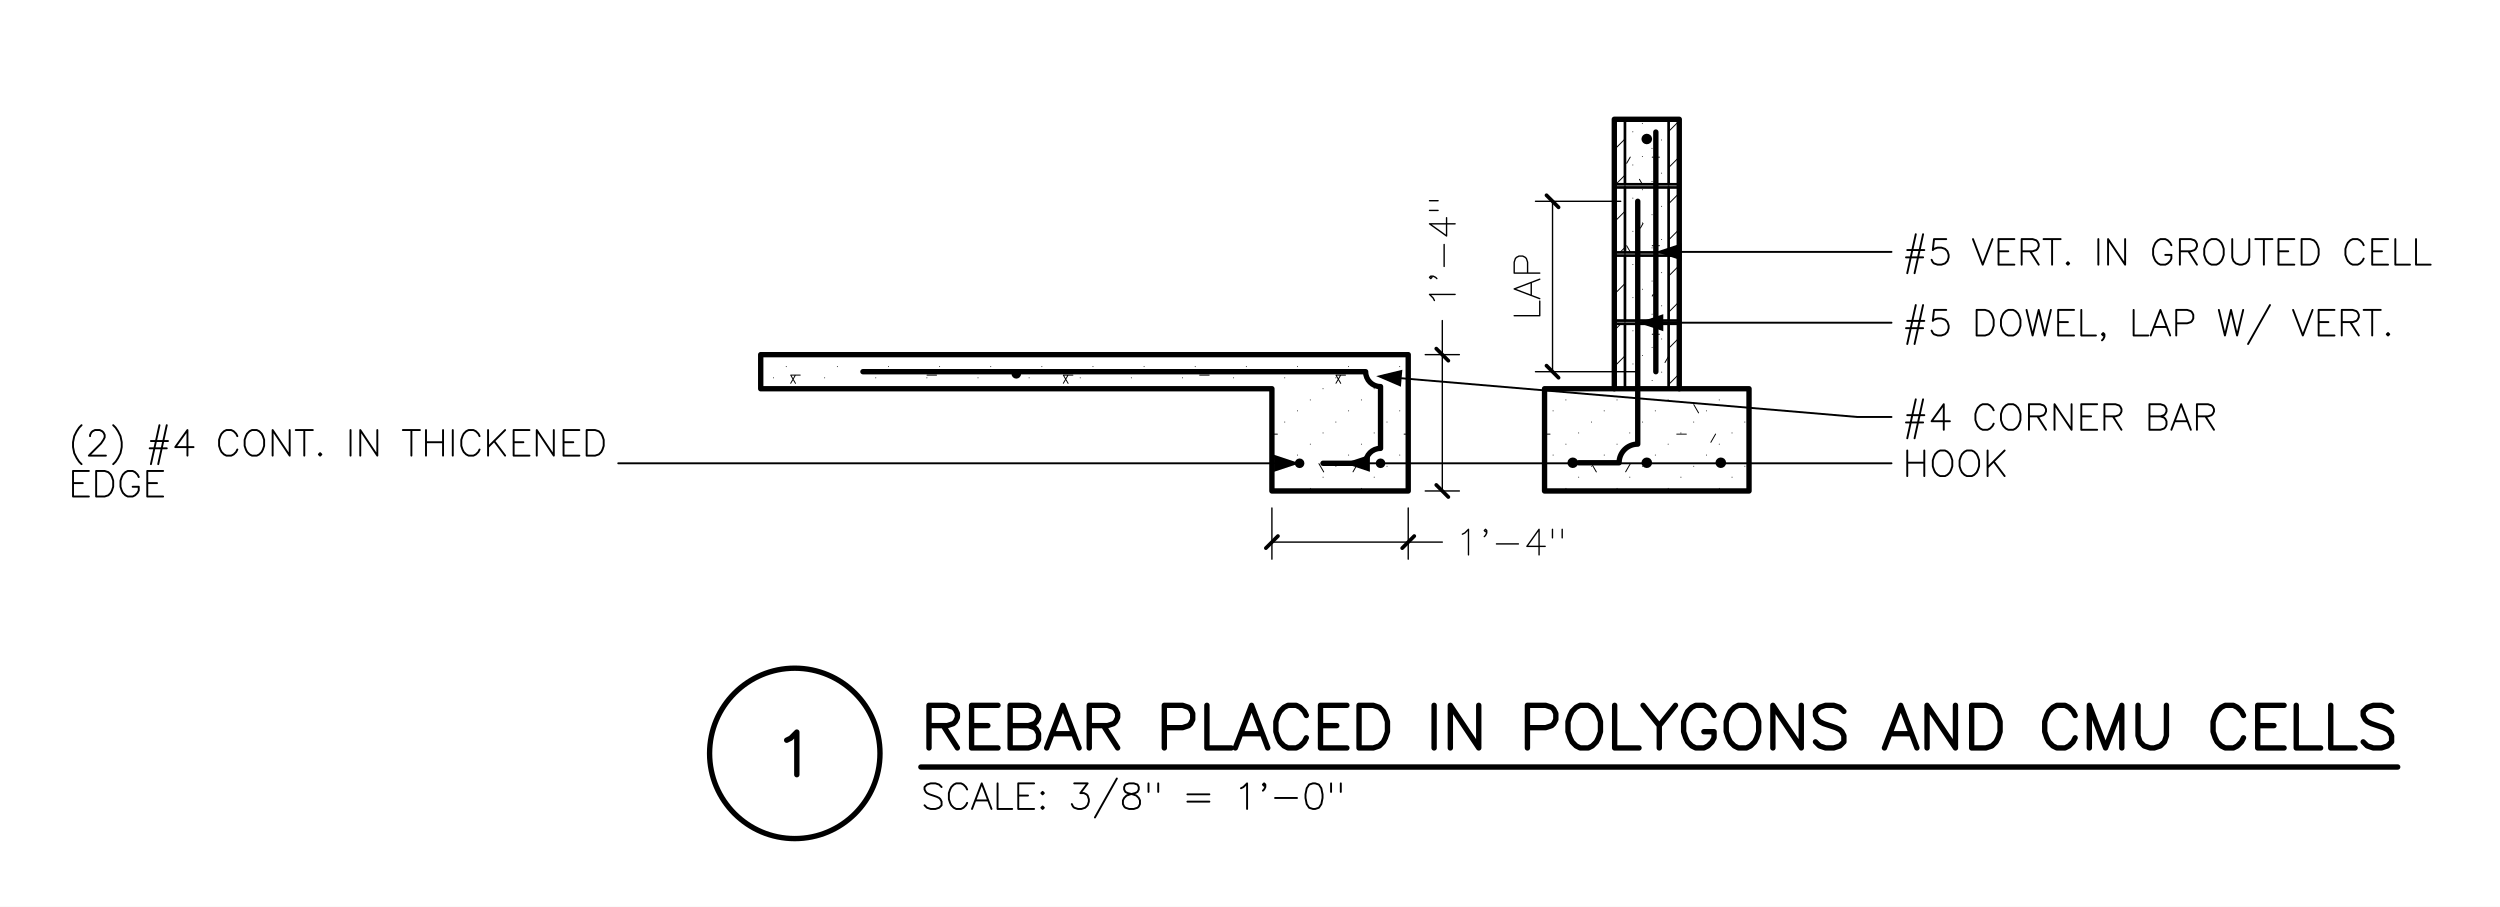
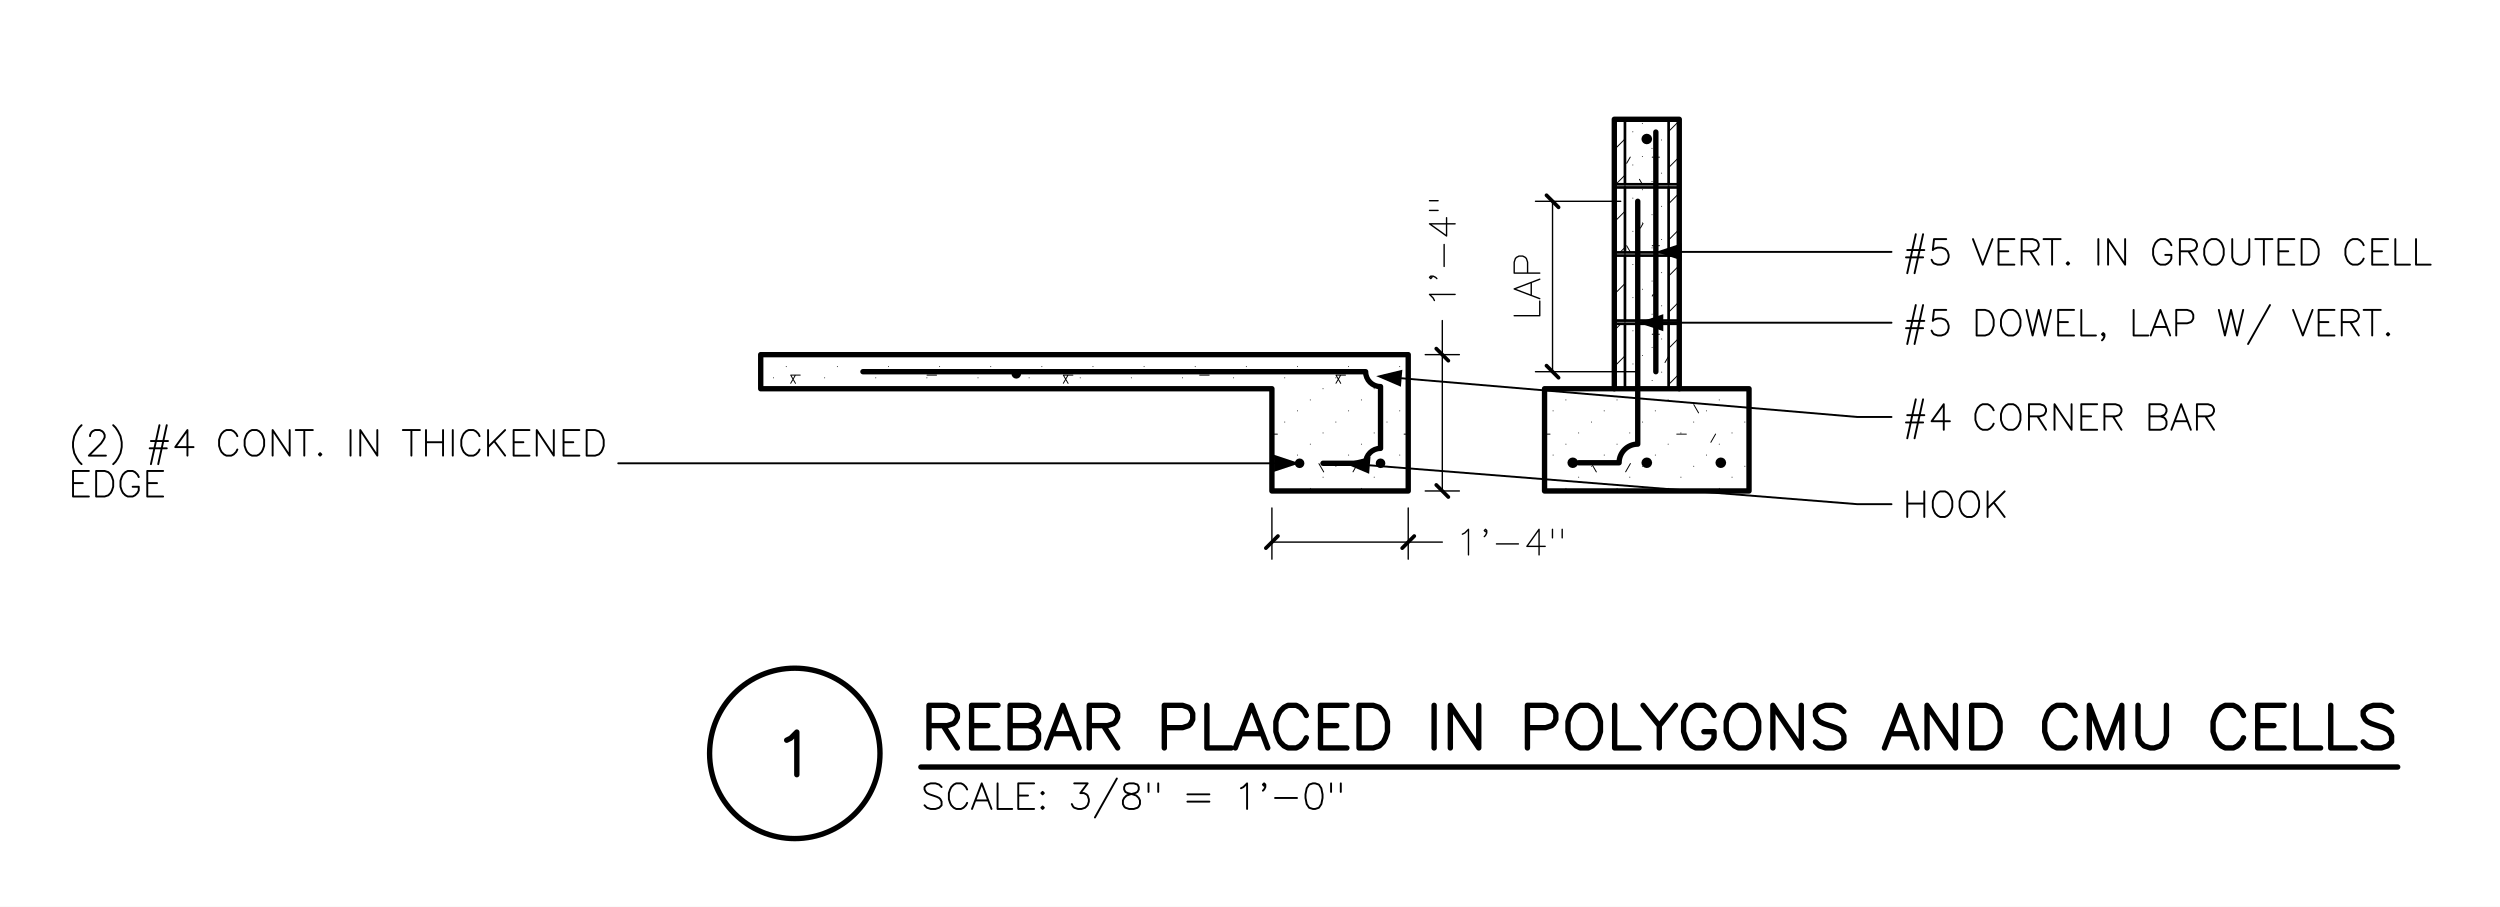
<svg xmlns="http://www.w3.org/2000/svg" width="9.17in" height="3.326in" viewBox="0 0 880.286 319.275">
  <rect width="100%" height="100%" fill="#fff" />
  <g id="S-DETL-PATT">
    <g data-src="slab">
      <path d="M447.876 168.017h0M465.876 168.017h0M483.876 168.017h0M456.872 160.232h0M474.872 160.232h0M492.872 160.232h0M447.867 152.446h0M465.867 152.446h0M483.867 152.446h0M456.862 144.661h0M474.862 144.661h0M492.862 144.661h0M447.857 136.875h0M465.857 136.875h0M483.857 136.875h0M276.852 129.089h0M294.852 129.089h0M312.852 129.089h0M330.852 129.089h0M348.852 129.089h0M366.852 129.089h0M384.852 129.089h0M402.852 129.089h0M420.852 129.089h0M438.852 129.089h0M456.852 129.089h0M474.852 129.089h0M492.852 129.089h0M461.393 171.963h0M479.393 171.963h0M452.388 164.177h0M470.388 164.177h0M488.388 164.177h0M461.384 156.392h0M479.384 156.392h0M452.379 148.606h0M470.379 148.606h0M488.379 148.606h0M461.374 140.821h0M479.374 140.821h0M272.369 133.035h0M290.369 133.035h0M308.369 133.035h0M326.369 133.035h0M344.369 133.035h0M362.369 133.035h0M380.369 133.035h0M398.369 133.035h0M416.369 133.035h0M434.369 133.035h0M452.369 133.035h0M470.369 133.035h0M488.369 133.035h0M281.364 125.249h0M299.364 125.249h0M317.364 125.249h0M335.364 125.249h0M353.364 125.249h0M371.364 125.249h0M389.364 125.249h0M407.364 125.249h0M425.364 125.249h0M443.364 125.249h0M461.364 125.249h0M479.364 125.249h0M476.412 166.129L477.714 163.875M470.413 134.953L472.093 132.043M374.415 134.954L376.095 132.044M278.417 134.955L280.097 132.045M473.777 132.075L470.417 132.075M425.777 132.075L422.417 132.075M377.777 132.075L374.417 132.075M329.777 132.075L326.417 132.075M281.777 132.075L278.417 132.075M495.857 152.859L494.417 152.859M449.777 152.859L447.857 152.859M278.417 132.075L280.097 134.985M374.415 132.076L376.095 134.986M464.413 163.254L466.093 166.164M470.413 132.077L472.093 134.987" fill="none" stroke="#000" stroke-linecap="round" stroke-linejoin="round" stroke-width="0.34" />
    </g>
    <g data-src="footing">
      <path d="M555.876 168.017h0M573.876 168.017h0M591.876 168.017h0M609.876 168.017h0M546.872 160.232h0M564.872 160.232h0M582.872 160.232h0M600.872 160.232h0M555.867 152.446h0M573.867 152.446h0M591.867 152.446h0M609.867 152.446h0M546.862 144.661h0M564.862 144.661h0M582.862 144.661h0M600.862 144.661h0M555.857 136.875h0M573.857 136.875h0M591.857 136.875h0M609.857 136.875h0M551.393 171.963h0M569.393 171.963h0M587.393 171.963h0M605.393 171.963h0M560.388 164.177h0M578.388 164.177h0M596.388 164.177h0M614.388 164.177h0M551.384 156.392h0M569.384 156.392h0M587.384 156.392h0M605.384 156.392h0M560.379 148.606h0M578.379 148.606h0M596.379 148.606h0M614.379 148.606h0M551.374 140.821h0M569.374 140.821h0M587.374 140.821h0M605.374 140.821h0M602.41 155.735L604.09 152.825M572.41 166.128L574.09 163.218M593.777 152.859L590.417 152.859M545.777 152.859L543.857 152.859M560.769 163.875L562.091 166.165M596.41 142.471L598.09 145.381" fill="none" stroke="#000" stroke-linecap="round" stroke-linejoin="round" stroke-width="0.34" />
    </g>
    <g data-src="wall">
      <path d="M568.42 129.055L572.17 125.305M568.42 116.327L570.746 114" fill="none" stroke="#000" stroke-linecap="round" stroke-linejoin="round" stroke-width="0.34" />
      <path d="M587.545 135.386L591.295 131.636M587.545 122.658L591.295 118.908" fill="none" stroke="#000" stroke-linecap="round" stroke-linejoin="round" stroke-width="0.34" />
      <path d="M574.988 128.156h0M574.98 116.477h0" fill="none" stroke="#000" stroke-linecap="round" stroke-linejoin="round" stroke-width="0.34" />
      <path d="M585.104 131.036h0M578.35 125.197h0M585.096 119.357h0M581.741 133.995h0M581.734 122.317h0M586.27 127.637L587.53 125.455M584.297 117.687L583.982 117.687M582.107 117.687L581.777 117.687" fill="none" stroke="#000" stroke-linecap="round" stroke-linejoin="round" stroke-width="0.34" />
      <path d="M571.871 112.875L572.17 112.577M568.42 103.599L572.17 99.849M568.42 90.871L569.291 90" fill="none" stroke="#000" stroke-linecap="round" stroke-linejoin="round" stroke-width="0.34" />
      <path d="M587.545 109.93L591.295 106.18M587.545 97.202L591.295 93.452" fill="none" stroke="#000" stroke-linecap="round" stroke-linejoin="round" stroke-width="0.34" />
      <path d="M574.973 104.799h0M574.966 93.121h0" fill="none" stroke="#000" stroke-linecap="round" stroke-linejoin="round" stroke-width="0.34" />
      <path d="M578.336 101.84h0M578.328 90.161h0M581.727 110.638h0M581.72 98.96h0M581.771 104.254L582.107 103.672" fill="none" stroke="#000" stroke-linecap="round" stroke-linejoin="round" stroke-width="0.34" />
      <path d="M585.089 107.679h0M585.082 96.001h0" fill="none" stroke="#000" stroke-linecap="round" stroke-linejoin="round" stroke-width="0.34" />
      <path d="M570.416 88.875L572.17 87.121M568.42 78.143L572.17 74.393" fill="none" stroke="#000" stroke-linecap="round" stroke-linejoin="round" stroke-width="0.34" />
      <path d="M587.545 84.474L591.295 80.724M587.545 71.746L591.295 67.996" fill="none" stroke="#000" stroke-linecap="round" stroke-linejoin="round" stroke-width="0.34" />
      <path d="M578.321 78.483h0M578.314 66.805h0M581.712 87.281h0M574.959 81.442h0M581.705 75.603h0M574.952 69.764h0M577.607 80.29L578.531 78.69M582.107 86.511L581.777 86.511M572.77 86.514L574.03 88.696" fill="none" stroke="#000" stroke-linecap="round" stroke-linejoin="round" stroke-width="0.34" />
      <path d="M585.075 84.322h0M585.068 72.644h0M584.297 86.511L583.982 86.511" fill="none" stroke="#000" stroke-linecap="round" stroke-linejoin="round" stroke-width="0.34" />
      <path d="M568.96 64.875L572.17 61.665M568.42 52.687L572.17 48.937" fill="none" stroke="#000" stroke-linecap="round" stroke-linejoin="round" stroke-width="0.34" />
      <path d="M587.545 59.018L591.295 55.268M587.545 46.29L591.295 42.54" fill="none" stroke="#000" stroke-linecap="round" stroke-linejoin="round" stroke-width="0.34" />
      <path d="M585.06 60.965h0M578.307 55.126h0M585.053 49.287h0M578.3 43.448h0M581.698 63.925h0M574.944 58.085h0M581.691 52.246h0M574.937 46.407h0M572.772 57.49L574.032 55.307M584.297 55.335L583.982 55.335M582.107 55.335L581.777 55.335M577.27 63.131L578.276 64.875" fill="none" stroke="#000" stroke-linecap="round" stroke-linejoin="round" stroke-width="0.34" />
    </g>
  </g>
  <g id="S-DETL-BYND">
    <g data-src="wall">
      <path d="M572.17 136.875L572.17 114L568.42 114" fill="none" stroke="#000" stroke-linecap="round" stroke-linejoin="round" stroke-width="0.945" />
      <path d="M591.295 114L587.545 114L587.545 136.875" fill="none" stroke="#000" stroke-linecap="round" stroke-linejoin="round" stroke-width="0.945" />
      <path d="M587.545 114L572.17 114" fill="none" stroke="#000" stroke-linecap="round" stroke-linejoin="round" stroke-width="0.945" />
      <path d="M591.295 112.875L587.545 112.875L572.17 112.875L568.42 112.875" fill="none" stroke="#000" stroke-linecap="round" stroke-linejoin="round" stroke-width="0.945" />
      <path d="M572.17 112.875L572.17 90L568.42 90" fill="none" stroke="#000" stroke-linecap="round" stroke-linejoin="round" stroke-width="0.945" />
      <path d="M591.295 90L587.545 90L587.545 112.875" fill="none" stroke="#000" stroke-linecap="round" stroke-linejoin="round" stroke-width="0.945" />
      <path d="M587.545 90L572.17 90" fill="none" stroke="#000" stroke-linecap="round" stroke-linejoin="round" stroke-width="0.945" />
      <path d="M591.295 88.875L587.545 88.875L572.17 88.875L568.42 88.875" fill="none" stroke="#000" stroke-linecap="round" stroke-linejoin="round" stroke-width="0.945" />
      <path d="M572.17 88.875L572.17 66L568.42 66" fill="none" stroke="#000" stroke-linecap="round" stroke-linejoin="round" stroke-width="0.945" />
      <path d="M591.295 66L587.545 66L587.545 88.875" fill="none" stroke="#000" stroke-linecap="round" stroke-linejoin="round" stroke-width="0.945" />
      <path d="M587.545 66L572.17 66" fill="none" stroke="#000" stroke-linecap="round" stroke-linejoin="round" stroke-width="0.945" />
      <path d="M591.295 64.875L587.545 64.875L572.17 64.875L568.42 64.875" fill="none" stroke="#000" stroke-linecap="round" stroke-linejoin="round" stroke-width="0.945" />
      <path d="M572.17 64.875L572.17 42" fill="none" stroke="#000" stroke-linecap="round" stroke-linejoin="round" stroke-width="0.945" />
      <path d="M587.545 42L587.545 64.875" fill="none" stroke="#000" stroke-linecap="round" stroke-linejoin="round" stroke-width="0.945" />
    </g>
  </g>
  <g id="S-DETL-CUT">
    <g data-src="slab">
      <path d="M267.857 136.875L447.857 136.875L447.857 172.875L495.857 172.875L495.857 124.875L267.857 124.875L267.857 136.875Z" fill="none" stroke="#000" stroke-linecap="round" stroke-linejoin="round" stroke-width="1.89" />
    </g>
    <g data-src="footing">
      <path d="M543.857 172.875L615.857 172.875L615.857 136.875L543.857 136.875L543.857 172.875Z" fill="none" stroke="#000" stroke-linecap="round" stroke-linejoin="round" stroke-width="1.89" />
    </g>
    <g data-src="wall">
      <path d="M591.295 136.875L591.295 114L591.295 112.875L591.295 90L591.295 88.875L591.295 66L591.295 64.875L591.295 42L587.545 42L572.17 42L568.42 42L568.42 64.875L568.42 66L568.42 88.875L568.42 90L568.42 112.875L568.42 114L568.42 136.875" fill="none" stroke="#000" stroke-linecap="round" stroke-linejoin="round" stroke-width="1.89" />
    </g>
    <g data-src="d_edge">
      <path d="M445.736 192.996L449.978 188.754" fill="none" stroke="#000" stroke-linecap="round" stroke-linejoin="round" stroke-width="1.323" />
      <path d="M493.736 192.996L497.978 188.754" fill="none" stroke="#000" stroke-linecap="round" stroke-linejoin="round" stroke-width="1.323" />
    </g>
    <g data-src="d_depth">
      <path d="M509.978 174.996L505.736 170.754" fill="none" stroke="#000" stroke-linecap="round" stroke-linejoin="round" stroke-width="1.323" />
      <path d="M509.978 126.996L505.736 122.754" fill="none" stroke="#000" stroke-linecap="round" stroke-linejoin="round" stroke-width="1.323" />
    </g>
    <g data-src="d_lap">
      <path d="M548.791 132.996L544.548 128.754" fill="none" stroke="#000" stroke-linecap="round" stroke-linejoin="round" stroke-width="1.323" />
      <path d="M548.791 72.996L544.548 68.754" fill="none" stroke="#000" stroke-linecap="round" stroke-linejoin="round" stroke-width="1.323" />
    </g>
  </g>
  <g id="S-DETL-REBR">
    <g data-src="ftg_bars">
      <path d="M458.357 163.125A0.75 0.75 0 0 1 456.857 163.125A0.75 0.75 0 0 1 458.357 163.125Z" fill="#000" fill-rule="evenodd" stroke="none" />
      <path d="M486.857 163.125A0.75 0.75 0 0 1 485.357 163.125A0.75 0.75 0 0 1 486.857 163.125Z" fill="#000" fill-rule="evenodd" stroke="none" />
      <path d="M458.357 163.125A0.75 0.75 0 0 1 456.857 163.125A0.75 0.75 0 0 1 458.357 163.125Z" fill="none" stroke="#000" stroke-linecap="round" stroke-linejoin="round" stroke-width="1.89" />
      <path d="M486.857 163.125A0.75 0.75 0 0 1 485.357 163.125A0.75 0.75 0 0 1 486.857 163.125Z" fill="none" stroke="#000" stroke-linecap="round" stroke-linejoin="round" stroke-width="1.89" />
    </g>
    <g data-src="slab_bar">
      <path d="M358.607 131.625A0.75 0.75 0 0 1 357.107 131.625A0.75 0.75 0 0 1 358.607 131.625Z" fill="#000" fill-rule="evenodd" stroke="none" />
      <path d="M358.607 131.625A0.75 0.75 0 0 1 357.107 131.625A0.75 0.75 0 0 1 358.607 131.625Z" fill="none" stroke="#000" stroke-linecap="round" stroke-linejoin="round" stroke-width="1.89" />
    </g>
    <g data-src="ftg_long">
      <path d="M554.732 162.938A0.938 0.938 0 0 1 552.857 162.938A0.938 0.938 0 0 1 554.732 162.938Z" fill="#000" fill-rule="evenodd" stroke="none" />
      <path d="M580.795 162.938A0.938 0.938 0 0 1 578.92 162.938A0.938 0.938 0 0 1 580.795 162.938Z" fill="#000" fill-rule="evenodd" stroke="none" />
      <path d="M606.857 162.938A0.938 0.938 0 0 1 604.982 162.938A0.938 0.938 0 0 1 606.857 162.938Z" fill="#000" fill-rule="evenodd" stroke="none" />
      <path d="M554.732 162.938A0.938 0.938 0 0 1 552.857 162.938A0.938 0.938 0 0 1 554.732 162.938Z" fill="none" stroke="#000" stroke-linecap="round" stroke-linejoin="round" stroke-width="1.89" />
      <path d="M580.795 162.938A0.938 0.938 0 0 1 578.92 162.938A0.938 0.938 0 0 1 580.795 162.938Z" fill="none" stroke="#000" stroke-linecap="round" stroke-linejoin="round" stroke-width="1.89" />
      <path d="M606.857 162.938A0.938 0.938 0 0 1 604.982 162.938A0.938 0.938 0 0 1 606.857 162.938Z" fill="none" stroke="#000" stroke-linecap="round" stroke-linejoin="round" stroke-width="1.89" />
    </g>
    <g data-src="bb_bar">
      <path d="M580.795 48.938A0.938 0.938 0 0 1 578.92 48.938A0.938 0.938 0 0 1 580.795 48.938Z" fill="#000" fill-rule="evenodd" stroke="none" />
      <path d="M580.795 48.938A0.938 0.938 0 0 1 578.92 48.938A0.938 0.938 0 0 1 580.795 48.938Z" fill="none" stroke="#000" stroke-linecap="round" stroke-linejoin="round" stroke-width="1.89" />
    </g>
    <g data-src="corner">
      <path d="M303.857 130.875L480.857 130.875A5.25 5.25 0 0 0 486.107 136.125L486.107 157.875A5.25 5.25 0 0 0 480.857 163.125L465.857 163.125" fill="none" stroke="#000" stroke-linecap="round" stroke-linejoin="round" stroke-width="1.89" />
    </g>
    <g data-src="vert">
      <path d="M583.045 130.875L583.045 46.5" fill="none" stroke="#000" stroke-linecap="round" stroke-linejoin="round" stroke-width="1.89" />
    </g>
    <g data-src="dowel">
      <path d="M555.857 162.938L570.107 162.938A6.562 6.562 0 0 1 576.67 156.375L576.67 70.875" fill="none" stroke="#000" stroke-linecap="round" stroke-linejoin="round" stroke-width="1.89" />
    </g>
  </g>
  <g id="S-ANNO-NOTE">
    <g data-src="n_ftg">
      <path d="M28.714 149.711L27.857 150.568L27 151.854L26.143 153.568L25.714 155.711L25.714 157.425L26.143 159.568L27 161.282L27.857 162.568L28.714 163.425M31.714 153.568L31.714 153.139L32.143 152.282L32.571 151.854L33.429 151.425L35.143 151.425L36 151.854L36.429 152.282L36.857 153.139L36.857 153.996L36.429 154.854L35.571 156.139L31.286 160.425L37.286 160.425M39.857 149.711L40.714 150.568L41.571 151.854L42.429 153.568L42.857 155.711L42.857 157.425L42.429 159.568L41.571 161.282L40.714 162.568L39.857 163.425M56.143 149.711L53.143 163.425M58.714 149.711L55.714 163.425M53.143 155.282L59.143 155.282M52.714 157.854L58.714 157.854M66 151.425L61.714 157.425L68.143 157.425M66 151.425L66 160.425M83.571 153.568L83.143 152.711L82.286 151.854L81.429 151.425L79.714 151.425L78.857 151.854L78 152.711L77.571 153.568L77.143 154.854L77.143 156.996L77.571 158.282L78 159.139L78.857 159.996L79.714 160.425L81.429 160.425L82.286 159.996L83.143 159.139L83.571 158.282M88.714 151.425L87.857 151.854L87 152.711L86.571 153.568L86.143 154.854L86.143 156.996L86.571 158.282L87 159.139L87.857 159.996L88.714 160.425L90.429 160.425L91.286 159.996L92.143 159.139L92.571 158.282L93 156.996L93 154.854L92.571 153.568L92.143 152.711L91.286 151.854L90.429 151.425L88.714 151.425M96 151.425L96 160.425M96 151.425L102 160.425M102 151.425L102 160.425M107.143 151.425L107.143 160.425M104.143 151.425L110.143 151.425M112.714 159.568L112.286 159.996L112.714 160.425L113.143 159.996L112.714 159.568M123.429 151.425L123.429 160.425M126.857 151.425L126.857 160.425M126.857 151.425L132.857 160.425M132.857 151.425L132.857 160.425M144.857 151.425L144.857 160.425M141.857 151.425L147.857 151.425M150 151.425L150 160.425M156 151.425L156 160.425M150 155.711L156 155.711M159.429 151.425L159.429 160.425M168.857 153.568L168.429 152.711L167.571 151.854L166.714 151.425L165 151.425L164.143 151.854L163.286 152.711L162.857 153.568L162.429 154.854L162.429 156.996L162.857 158.282L163.286 159.139L164.143 159.996L165 160.425L166.714 160.425L167.571 159.996L168.429 159.139L168.857 158.282M171.857 151.425L171.857 160.425M177.857 151.425L171.857 157.425M174 155.282L177.857 160.425M180.857 151.425L180.857 160.425M180.857 151.425L186.429 151.425M180.857 155.711L184.286 155.711M180.857 160.425L186.429 160.425M189 151.425L189 160.425M189 151.425L195 160.425M195 151.425L195 160.425M198.429 151.425L198.429 160.425M198.429 151.425L204 151.425M198.429 155.711L201.857 155.711M198.429 160.425L204 160.425M206.571 151.425L206.571 160.425M206.571 151.425L209.571 151.425L210.857 151.854L211.714 152.711L212.143 153.568L212.571 154.854L212.571 156.996L212.143 158.282L211.714 159.139L210.857 159.996L209.571 160.425L206.571 160.425" fill="none" stroke="#000" stroke-linecap="round" stroke-linejoin="round" stroke-width="0.68" />
      <path d="M25.714 165.825L25.714 174.825M25.714 165.825L31.286 165.825M25.714 170.111L29.143 170.111M25.714 174.825L31.286 174.825M33.857 165.825L33.857 174.825M33.857 165.825L36.857 165.825L38.143 166.254L39 167.111L39.429 167.968L39.857 169.254L39.857 171.396L39.429 172.682L39 173.539L38.143 174.396L36.857 174.825L33.857 174.825M48.857 167.968L48.429 167.111L47.571 166.254L46.714 165.825L45 165.825L44.143 166.254L43.286 167.111L42.857 167.968L42.429 169.254L42.429 171.396L42.857 172.682L43.286 173.539L44.143 174.396L45 174.825L46.714 174.825L47.571 174.396L48.429 173.539L48.857 172.682L48.857 171.396M46.714 171.396L48.857 171.396M51.857 165.825L51.857 174.825M51.857 165.825L57.429 165.825M51.857 170.111L55.286 170.111M51.857 174.825L57.429 174.825" fill="none" stroke="#000" stroke-linecap="round" stroke-linejoin="round" stroke-width="0.68" />
      <path d="M217.697 163.125L229.697 163.125L448.607 163.125" fill="none" stroke="#000" stroke-linecap="round" stroke-linejoin="round" stroke-width="0.68" />
      <path d="M457.607 163.125L448.607 160.125L448.607 166.125L457.607 163.125Z" fill="#000" fill-rule="evenodd" stroke="none" />
    </g>
    <g data-src="n_corner">
      <path d="M674.571 140.608L671.571 154.322M677.143 140.608L674.143 154.322M671.571 146.179L677.571 146.179M671.143 148.751L677.143 148.751M684.429 142.322L680.143 148.322L686.571 148.322M684.429 142.322L684.429 151.322M702 144.465L701.571 143.608L700.714 142.751L699.857 142.322L698.143 142.322L697.286 142.751L696.429 143.608L696 144.465L695.571 145.751L695.571 147.894L696 149.179L696.429 150.036L697.286 150.894L698.143 151.322L699.857 151.322L700.714 150.894L701.571 150.036L702 149.179M707.143 142.322L706.286 142.751L705.429 143.608L705 144.465L704.571 145.751L704.571 147.894L705 149.179L705.429 150.036L706.286 150.894L707.143 151.322L708.857 151.322L709.714 150.894L710.571 150.036L711 149.179L711.429 147.894L711.429 145.751L711 144.465L710.571 143.608L709.714 142.751L708.857 142.322L707.143 142.322M714.429 142.322L714.429 151.322M714.429 142.322L718.286 142.322L719.571 142.751L720 143.179L720.429 144.036L720.429 144.894L720 145.751L719.571 146.179L718.286 146.608L714.429 146.608M717.429 146.608L720.429 151.322M723.429 142.322L723.429 151.322M723.429 142.322L729.429 151.322M729.429 142.322L729.429 151.322M732.857 142.322L732.857 151.322M732.857 142.322L738.429 142.322M732.857 146.608L736.286 146.608M732.857 151.322L738.429 151.322M741 142.322L741 151.322M741 142.322L744.857 142.322L746.143 142.751L746.571 143.179L747 144.036L747 144.894L746.571 145.751L746.143 146.179L744.857 146.608L741 146.608M744 146.608L747 151.322M756.857 142.322L756.857 151.322M756.857 142.322L760.714 142.322L762 142.751L762.429 143.179L762.857 144.036L762.857 144.894L762.429 145.751L762 146.179L760.714 146.608M756.857 146.608L760.714 146.608L762 147.036L762.429 147.465L762.857 148.322L762.857 149.608L762.429 150.465L762 150.894L760.714 151.322L756.857 151.322M768 142.322L764.571 151.322M768 142.322L771.429 151.322M765.857 148.322L770.143 148.322M773.571 142.322L773.571 151.322M773.571 142.322L777.429 142.322L778.714 142.751L779.143 143.179L779.571 144.036L779.571 144.894L779.143 145.751L778.714 146.179L777.429 146.608L773.571 146.608M776.571 146.608L779.571 151.322" fill="none" stroke="#000" stroke-linecap="round" stroke-linejoin="round" stroke-width="0.68" />
      <path d="M666.017 146.822L654.017 146.822L493.528 133.184" fill="none" stroke="#000" stroke-linecap="round" stroke-linejoin="round" stroke-width="0.68" />
      <path d="M484.56 132.422L493.274 136.173L493.782 130.195L484.56 132.422Z" fill="#000" fill-rule="evenodd" stroke="none" />
    </g>
    <g data-src="n_hook">
-       <path d="M671.571 158.625L671.571 167.625M677.571 158.625L677.571 167.625M671.571 162.911L677.571 162.911M683.143 158.625L682.286 159.054L681.429 159.911L681 160.768L680.571 162.054L680.571 164.196L681 165.482L681.429 166.339L682.286 167.196L683.143 167.625L684.857 167.625L685.714 167.196L686.571 166.339L687 165.482L687.429 164.196L687.429 162.054L687 160.768L686.571 159.911L685.714 159.054L684.857 158.625L683.143 158.625M692.571 158.625L691.714 159.054L690.857 159.911L690.429 160.768L690 162.054L690 164.196L690.429 165.482L690.857 166.339L691.714 167.196L692.571 167.625L694.286 167.625L695.143 167.196L696 166.339L696.429 165.482L696.857 164.196L696.857 162.054L696.429 160.768L696 159.911L695.143 159.054L694.286 158.625L692.571 158.625M699.857 158.625L699.857 167.625M705.857 158.625L699.857 164.625M702 162.482L705.857 167.625" fill="none" stroke="#000" stroke-linecap="round" stroke-linejoin="round" stroke-width="0.68" />
-       <path d="M666.017 163.125L654.017 163.125L482.357 163.125" fill="none" stroke="#000" stroke-linecap="round" stroke-linejoin="round" stroke-width="0.68" />
-       <path d="M473.357 163.125L482.357 166.125L482.357 160.125L473.357 163.125Z" fill="#000" fill-rule="evenodd" stroke="none" />
+       <path d="M671.571 173.025L671.571 182.025M677.571 173.025L677.571 182.025M671.571 177.311L677.571 177.311M683.143 173.025L682.286 173.454L681.429 174.311L681 175.168L680.571 176.454L680.571 178.596L681 179.882L681.429 180.739L682.286 181.596L683.143 182.025L684.857 182.025L685.714 181.596L686.571 180.739L687 179.882L687.429 178.596L687.429 176.454L687 175.168L686.571 174.311L685.714 173.454L684.857 173.025L683.143 173.025M692.571 173.025L691.714 173.454L690.857 174.311L690.429 175.168L690 176.454L690 178.596L690.429 179.882L690.857 180.739L691.714 181.596L692.571 182.025L694.286 182.025L695.143 181.596L696 180.739L696.429 179.882L696.857 178.596L696.857 176.454L696.429 175.168L696 174.311L695.143 173.454L694.286 173.025L692.571 173.025M699.857 173.025L699.857 182.025M705.857 173.025L699.857 179.025M702 176.882L705.857 182.025" fill="none" stroke="#000" stroke-linecap="round" stroke-linejoin="round" stroke-width="0.68" />
+       <path d="M666.017 177.525L654.017 177.525L482.329 163.84" fill="none" stroke="#000" stroke-linecap="round" stroke-linejoin="round" stroke-width="0.68" />
+       <path d="M473.357 163.125L482.09 166.831L482.567 160.85L473.357 163.125Z" fill="#000" fill-rule="evenodd" stroke="none" />
    </g>
    <g data-src="n_dowel">
      <path d="M674.571 107.411L671.571 121.125M677.143 107.411L674.143 121.125M671.571 112.982L677.571 112.982M671.143 115.554L677.143 115.554M685.286 109.125L681 109.125L680.571 112.982L681 112.554L682.286 112.125L683.571 112.125L684.857 112.554L685.714 113.411L686.143 114.696L686.143 115.554L685.714 116.839L684.857 117.696L683.571 118.125L682.286 118.125L681 117.696L680.571 117.268L680.143 116.411M696 109.125L696 118.125M696 109.125L699 109.125L700.286 109.554L701.143 110.411L701.571 111.268L702 112.554L702 114.696L701.571 115.982L701.143 116.839L700.286 117.696L699 118.125L696 118.125M707.143 109.125L706.286 109.554L705.429 110.411L705 111.268L704.571 112.554L704.571 114.696L705 115.982L705.429 116.839L706.286 117.696L707.143 118.125L708.857 118.125L709.714 117.696L710.571 116.839L711 115.982L711.429 114.696L711.429 112.554L711 111.268L710.571 110.411L709.714 109.554L708.857 109.125L707.143 109.125M713.571 109.125L715.714 118.125M717.857 109.125L715.714 118.125M717.857 109.125L720 118.125M722.143 109.125L720 118.125M724.714 109.125L724.714 118.125M724.714 109.125L730.286 109.125M724.714 113.411L728.143 113.411M724.714 118.125L730.286 118.125M732.857 109.125L732.857 118.125M732.857 118.125L738 118.125M741 117.696L740.571 118.125L740.143 117.696L740.571 117.268L741 117.696L741 118.554L740.571 119.411L740.143 119.839M751.286 109.125L751.286 118.125M751.286 118.125L756.429 118.125M760.714 109.125L757.286 118.125M760.714 109.125L764.143 118.125M758.571 115.125L762.857 115.125M766.286 109.125L766.286 118.125M766.286 109.125L770.143 109.125L771.429 109.554L771.857 109.982L772.286 110.839L772.286 112.125L771.857 112.982L771.429 113.411L770.143 113.839L766.286 113.839M781.286 109.125L783.429 118.125M785.571 109.125L783.429 118.125M785.571 109.125L787.714 118.125M789.857 109.125L787.714 118.125M799.286 107.411L791.571 121.125M807.429 109.125L810.857 118.125M814.286 109.125L810.857 118.125M816.429 109.125L816.429 118.125M816.429 109.125L822 109.125M816.429 113.411L819.857 113.411M816.429 118.125L822 118.125M824.571 109.125L824.571 118.125M824.571 109.125L828.429 109.125L829.714 109.554L830.143 109.982L830.571 110.839L830.571 111.696L830.143 112.554L829.714 112.982L828.429 113.411L824.571 113.411M827.571 113.411L830.571 118.125M835.286 109.125L835.286 118.125M832.286 109.125L838.286 109.125M840.857 117.268L840.429 117.696L840.857 118.125L841.286 117.696L840.857 117.268" fill="none" stroke="#000" stroke-linecap="round" stroke-linejoin="round" stroke-width="0.68" />
      <path d="M666.017 113.625L654.017 113.625L585.67 113.625" fill="none" stroke="#000" stroke-linecap="round" stroke-linejoin="round" stroke-width="0.68" />
      <path d="M576.67 113.625L585.67 116.625L585.67 110.625L576.67 113.625Z" fill="#000" fill-rule="evenodd" stroke="none" />
    </g>
    <g data-src="n_vert">
      <path d="M674.571 82.473L671.571 96.188M677.143 82.473L674.143 96.188M671.571 88.045L677.571 88.045M671.143 90.616L677.143 90.616M685.286 84.188L681 84.188L680.571 88.045L681 87.616L682.286 87.188L683.571 87.188L684.857 87.616L685.714 88.473L686.143 89.759L686.143 90.616L685.714 91.902L684.857 92.759L683.571 93.188L682.286 93.188L681 92.759L680.571 92.33L680.143 91.473M694.714 84.188L698.143 93.188M701.571 84.188L698.143 93.188M703.714 84.188L703.714 93.188M703.714 84.188L709.286 84.188M703.714 88.473L707.143 88.473M703.714 93.188L709.286 93.188M711.857 84.188L711.857 93.188M711.857 84.188L715.714 84.188L717 84.616L717.429 85.045L717.857 85.902L717.857 86.759L717.429 87.616L717 88.045L715.714 88.473L711.857 88.473M714.857 88.473L717.857 93.188M722.571 84.188L722.571 93.188M719.571 84.188L725.571 84.188M728.143 92.33L727.714 92.759L728.143 93.188L728.571 92.759L728.143 92.33M738.857 84.188L738.857 93.188M742.286 84.188L742.286 93.188M742.286 84.188L748.286 93.188M748.286 84.188L748.286 93.188M764.571 86.33L764.143 85.473L763.286 84.616L762.429 84.188L760.714 84.188L759.857 84.616L759 85.473L758.571 86.33L758.143 87.616L758.143 89.759L758.571 91.045L759 91.902L759.857 92.759L760.714 93.188L762.429 93.188L763.286 92.759L764.143 91.902L764.571 91.045L764.571 89.759M762.429 89.759L764.571 89.759M767.571 84.188L767.571 93.188M767.571 84.188L771.429 84.188L772.714 84.616L773.143 85.045L773.571 85.902L773.571 86.759L773.143 87.616L772.714 88.045L771.429 88.473L767.571 88.473M770.571 88.473L773.571 93.188M778.714 84.188L777.857 84.616L777 85.473L776.571 86.33L776.143 87.616L776.143 89.759L776.571 91.045L777 91.902L777.857 92.759L778.714 93.188L780.429 93.188L781.286 92.759L782.143 91.902L782.571 91.045L783 89.759L783 87.616L782.571 86.33L782.143 85.473L781.286 84.616L780.429 84.188L778.714 84.188M786 84.188L786 90.616L786.429 91.902L787.286 92.759L788.571 93.188L789.429 93.188L790.714 92.759L791.571 91.902L792 90.616L792 84.188M797.143 84.188L797.143 93.188M794.143 84.188L800.143 84.188M802.286 84.188L802.286 93.188M802.286 84.188L807.857 84.188M802.286 88.473L805.714 88.473M802.286 93.188L807.857 93.188M810.429 84.188L810.429 93.188M810.429 84.188L813.429 84.188L814.714 84.616L815.571 85.473L816 86.33L816.429 87.616L816.429 89.759L816 91.045L815.571 91.902L814.714 92.759L813.429 93.188L810.429 93.188M832.286 86.33L831.857 85.473L831 84.616L830.143 84.188L828.429 84.188L827.571 84.616L826.714 85.473L826.286 86.33L825.857 87.616L825.857 89.759L826.286 91.045L826.714 91.902L827.571 92.759L828.429 93.188L830.143 93.188L831 92.759L831.857 91.902L832.286 91.045M835.286 84.188L835.286 93.188M835.286 84.188L840.857 84.188M835.286 88.473L838.714 88.473M835.286 93.188L840.857 93.188M843.429 84.188L843.429 93.188M843.429 93.188L848.571 93.188M850.714 84.188L850.714 93.188M850.714 93.188L855.857 93.188" fill="none" stroke="#000" stroke-linecap="round" stroke-linejoin="round" stroke-width="0.68" />
      <path d="M666.017 88.688L654.017 88.688L592.045 88.688" fill="none" stroke="#000" stroke-linecap="round" stroke-linejoin="round" stroke-width="0.68" />
      <path d="M583.045 88.688L592.045 91.688L592.045 85.688L583.045 88.688Z" fill="#000" fill-rule="evenodd" stroke="none" />
    </g>
  </g>
  <g id="S-ANNO-DIMS">
    <g data-src="d_edge">
      <path d="M447.857 178.875L447.857 196.875" fill="none" stroke="#000" stroke-linecap="round" stroke-linejoin="round" stroke-width="0.491" />
      <path d="M495.857 178.875L495.857 196.875" fill="none" stroke="#000" stroke-linecap="round" stroke-linejoin="round" stroke-width="0.491" />
      <path d="M447.857 190.875L495.857 190.875" fill="none" stroke="#000" stroke-linecap="round" stroke-linejoin="round" stroke-width="0.491" />
      <path d="M495.857 190.875L507.857 190.875" fill="none" stroke="#000" stroke-linecap="round" stroke-linejoin="round" stroke-width="0.491" />
      <path d="M514.929 188.089L515.786 187.661L517.071 186.375L517.071 195.375M523.071 187.232L522.643 186.804L523.071 186.375L523.5 186.804L523.5 187.661L523.071 188.518L522.643 188.946M526.929 191.518L534.643 191.518M541.929 186.375L537.643 192.375L544.071 192.375M541.929 186.375L541.929 195.375M546.643 186.375L546.643 189.375M550.071 186.375L550.071 189.375" fill="none" stroke="#000" stroke-linecap="round" stroke-linejoin="round" stroke-width="0.491" />
    </g>
    <g data-src="d_depth">
      <path d="M501.857 172.875L513.857 172.875" fill="none" stroke="#000" stroke-linecap="round" stroke-linejoin="round" stroke-width="0.491" />
      <path d="M501.857 124.875L513.857 124.875" fill="none" stroke="#000" stroke-linecap="round" stroke-linejoin="round" stroke-width="0.491" />
      <path d="M507.857 172.875L507.857 124.875" fill="none" stroke="#000" stroke-linecap="round" stroke-linejoin="round" stroke-width="0.491" />
      <path d="M507.857 124.875L507.857 112.875" fill="none" stroke="#000" stroke-linecap="round" stroke-linejoin="round" stroke-width="0.491" />
      <path d="M505.071 105.804L504.643 104.946L503.357 103.661L512.357 103.661M504.214 97.661L503.786 98.089L503.357 97.661L503.786 97.232L504.643 97.232L505.5 97.661L505.929 98.089M508.5 93.804L508.5 86.089M503.357 78.804L509.357 83.089L509.357 76.661M503.357 78.804L512.357 78.804M503.357 74.089L506.357 74.089M503.357 70.661L506.357 70.661" fill="none" stroke="#000" stroke-linecap="round" stroke-linejoin="round" stroke-width="0.491" />
    </g>
    <g data-src="d_lap">
      <path d="M570.67 70.875L540.67 70.875" fill="none" stroke="#000" stroke-linecap="round" stroke-linejoin="round" stroke-width="0.491" />
      <path d="M577.045 130.875L540.67 130.875" fill="none" stroke="#000" stroke-linecap="round" stroke-linejoin="round" stroke-width="0.491" />
      <path d="M546.67 130.875L546.67 70.875" fill="none" stroke="#000" stroke-linecap="round" stroke-linejoin="round" stroke-width="0.491" />
      <path d="M533.17 111.161L542.17 111.161M542.17 111.161L542.17 106.018M533.17 101.732L542.17 105.161M533.17 101.732L542.17 98.304M539.17 103.875L539.17 99.589M533.17 96.161L542.17 96.161M533.17 96.161L533.17 92.304L533.598 91.018L534.027 90.589L534.884 90.161L536.17 90.161L537.027 90.589L537.455 91.018L537.884 92.304L537.884 96.161" fill="none" stroke="#000" stroke-linecap="round" stroke-linejoin="round" stroke-width="0.491" />
    </g>
  </g>
  <g id="S-ANNO-TTLB">
    <g data-src="title:A">
      <path d="M249.857 265.275A30 30 0 0 1 309.857 265.275A30 30 0 0 1 249.857 265.275Z" fill="none" stroke="#000" stroke-linecap="round" stroke-linejoin="round" stroke-width="1.89" />
      <path d="M277 260.632L278.429 259.918L280.571 257.775L280.571 272.775" fill="none" stroke="#000" stroke-linecap="round" stroke-linejoin="round" stroke-width="1.89" />
      <path d="M327.114 248.355L327.114 263.355M327.114 248.355L333.543 248.355L335.686 249.069L336.4 249.784L337.114 251.212L337.114 252.641L336.4 254.069L335.686 254.784L333.543 255.498L327.114 255.498M332.114 255.498L337.114 263.355M342.114 248.355L342.114 263.355M342.114 248.355L351.4 248.355M342.114 255.498L347.829 255.498M342.114 263.355L351.4 263.355M355.686 248.355L355.686 263.355M355.686 248.355L362.114 248.355L364.257 249.069L364.971 249.784L365.686 251.212L365.686 252.641L364.971 254.069L364.257 254.784L362.114 255.498M355.686 255.498L362.114 255.498L364.257 256.212L364.971 256.926L365.686 258.355L365.686 260.498L364.971 261.926L364.257 262.641L362.114 263.355L355.686 263.355M374.257 248.355L368.543 263.355M374.257 248.355L379.971 263.355M370.686 258.355L377.829 258.355M383.543 248.355L383.543 263.355M383.543 248.355L389.971 248.355L392.114 249.069L392.829 249.784L393.543 251.212L393.543 252.641L392.829 254.069L392.114 254.784L389.971 255.498L383.543 255.498M388.543 255.498L393.543 263.355M409.971 248.355L409.971 263.355M409.971 248.355L416.4 248.355L418.543 249.069L419.257 249.784L419.971 251.212L419.971 253.355L419.257 254.784L418.543 255.498L416.4 256.212L409.971 256.212M424.971 248.355L424.971 263.355M424.971 263.355L433.543 263.355M440.686 248.355L434.971 263.355M440.686 248.355L446.4 263.355M437.114 258.355L444.257 258.355M459.971 251.926L459.257 250.498L457.829 249.069L456.4 248.355L453.543 248.355L452.114 249.069L450.686 250.498L449.971 251.926L449.257 254.069L449.257 257.641L449.971 259.784L450.686 261.212L452.114 262.641L453.543 263.355L456.4 263.355L457.829 262.641L459.257 261.212L459.971 259.784M464.971 248.355L464.971 263.355M464.971 248.355L474.257 248.355M464.971 255.498L470.686 255.498M464.971 263.355L474.257 263.355M478.543 248.355L478.543 263.355M478.543 248.355L483.543 248.355L485.686 249.069L487.114 250.498L487.829 251.926L488.543 254.069L488.543 257.641L487.829 259.784L487.114 261.212L485.686 262.641L483.543 263.355L478.543 263.355M504.971 248.355L504.971 263.355M510.686 248.355L510.686 263.355M510.686 248.355L520.686 263.355M520.686 248.355L520.686 263.355M537.829 248.355L537.829 263.355M537.829 248.355L544.257 248.355L546.4 249.069L547.114 249.784L547.829 251.212L547.829 253.355L547.114 254.784L546.4 255.498L544.257 256.212L537.829 256.212M556.4 248.355L554.971 249.069L553.543 250.498L552.829 251.926L552.114 254.069L552.114 257.641L552.829 259.784L553.543 261.212L554.971 262.641L556.4 263.355L559.257 263.355L560.686 262.641L562.114 261.212L562.829 259.784L563.543 257.641L563.543 254.069L562.829 251.926L562.114 250.498L560.686 249.069L559.257 248.355L556.4 248.355M568.543 248.355L568.543 263.355M568.543 263.355L577.114 263.355M578.543 248.355L584.257 255.498L584.257 263.355M589.971 248.355L584.257 255.498M603.543 251.926L602.829 250.498L601.4 249.069L599.971 248.355L597.114 248.355L595.686 249.069L594.257 250.498L593.543 251.926L592.829 254.069L592.829 257.641L593.543 259.784L594.257 261.212L595.686 262.641L597.114 263.355L599.971 263.355L601.4 262.641L602.829 261.212L603.543 259.784L603.543 257.641M599.971 257.641L603.543 257.641M612.114 248.355L610.686 249.069L609.257 250.498L608.543 251.926L607.829 254.069L607.829 257.641L608.543 259.784L609.257 261.212L610.686 262.641L612.114 263.355L614.971 263.355L616.4 262.641L617.829 261.212L618.543 259.784L619.257 257.641L619.257 254.069L618.543 251.926L617.829 250.498L616.4 249.069L614.971 248.355L612.114 248.355M624.257 248.355L624.257 263.355M624.257 248.355L634.257 263.355M634.257 248.355L634.257 263.355M649.257 250.498L647.829 249.069L645.686 248.355L642.829 248.355L640.686 249.069L639.257 250.498L639.257 251.926L639.971 253.355L640.686 254.069L642.114 254.784L646.4 256.212L647.829 256.926L648.543 257.641L649.257 259.069L649.257 261.212L647.829 262.641L645.686 263.355L642.829 263.355L640.686 262.641L639.257 261.212M669.257 248.355L663.543 263.355M669.257 248.355L674.971 263.355M665.686 258.355L672.829 258.355M678.543 248.355L678.543 263.355M678.543 248.355L688.543 263.355M688.543 248.355L688.543 263.355M694.257 248.355L694.257 263.355M694.257 248.355L699.257 248.355L701.4 249.069L702.829 250.498L703.543 251.926L704.257 254.069L704.257 257.641L703.543 259.784L702.829 261.212L701.4 262.641L699.257 263.355L694.257 263.355M730.686 251.926L729.971 250.498L728.543 249.069L727.114 248.355L724.257 248.355L722.829 249.069L721.4 250.498L720.686 251.926L719.971 254.069L719.971 257.641L720.686 259.784L721.4 261.212L722.829 262.641L724.257 263.355L727.114 263.355L728.543 262.641L729.971 261.212L730.686 259.784M735.686 248.355L735.686 263.355M735.686 248.355L741.4 263.355M747.114 248.355L741.4 263.355M747.114 248.355L747.114 263.355M752.829 248.355L752.829 259.069L753.543 261.212L754.971 262.641L757.114 263.355L758.543 263.355L760.686 262.641L762.114 261.212L762.829 259.069L762.829 248.355M789.971 251.926L789.257 250.498L787.829 249.069L786.4 248.355L783.543 248.355L782.114 249.069L780.686 250.498L779.971 251.926L779.257 254.069L779.257 257.641L779.971 259.784L780.686 261.212L782.114 262.641L783.543 263.355L786.4 263.355L787.829 262.641L789.257 261.212L789.971 259.784M794.971 248.355L794.971 263.355M794.971 248.355L804.257 248.355M794.971 255.498L800.686 255.498M794.971 263.355L804.257 263.355M808.543 248.355L808.543 263.355M808.543 263.355L817.114 263.355M820.686 248.355L820.686 263.355M820.686 263.355L829.257 263.355M842.114 250.498L840.686 249.069L838.543 248.355L835.686 248.355L833.543 249.069L832.114 250.498L832.114 251.926L832.829 253.355L833.543 254.069L834.971 254.784L839.257 256.212L840.686 256.926L841.4 257.641L842.114 259.069L842.114 261.212L840.686 262.641L838.543 263.355L835.686 263.355L833.543 262.641L832.114 261.212" fill="none" stroke="#000" stroke-linecap="round" stroke-linejoin="round" stroke-width="1.89" />
      <path d="M324.257 270.075L844.257 270.075" fill="none" stroke="#000" stroke-linecap="round" stroke-linejoin="round" stroke-width="1.89" />
      <path d="M331.543 277.121L330.686 276.264L329.4 275.835L327.686 275.835L326.4 276.264L325.543 277.121L325.543 277.978L325.971 278.835L326.4 279.264L327.257 279.692L329.829 280.549L330.686 280.978L331.114 281.406L331.543 282.264L331.543 283.549L330.686 284.406L329.4 284.835L327.686 284.835L326.4 284.406L325.543 283.549M340.543 277.978L340.114 277.121L339.257 276.264L338.4 275.835L336.686 275.835L335.829 276.264L334.971 277.121L334.543 277.978L334.114 279.264L334.114 281.406L334.543 282.692L334.971 283.549L335.829 284.406L336.686 284.835L338.4 284.835L339.257 284.406L340.114 283.549L340.543 282.692M345.686 275.835L342.257 284.835M345.686 275.835L349.114 284.835M343.543 281.835L347.829 281.835M351.257 275.835L351.257 284.835M351.257 284.835L356.4 284.835M358.543 275.835L358.543 284.835M358.543 275.835L364.114 275.835M358.543 280.121L361.971 280.121M358.543 284.835L364.114 284.835M367.114 278.835L366.686 279.264L367.114 279.692L367.543 279.264L367.114 278.835M367.114 283.978L366.686 284.406L367.114 284.835L367.543 284.406L367.114 283.978M378.257 275.835L382.971 275.835L380.4 279.264L381.686 279.264L382.543 279.692L382.971 280.121L383.4 281.406L383.4 282.264L382.971 283.549L382.114 284.406L380.829 284.835L379.543 284.835L378.257 284.406L377.829 283.978L377.4 283.121M393.257 274.121L385.543 287.835M397.543 275.835L396.257 276.264L395.829 277.121L395.829 277.978L396.257 278.835L397.114 279.264L398.829 279.692L400.114 280.121L400.971 280.978L401.4 281.835L401.4 283.121L400.971 283.978L400.543 284.406L399.257 284.835L397.543 284.835L396.257 284.406L395.829 283.978L395.4 283.121L395.4 281.835L395.829 280.978L396.686 280.121L397.971 279.692L399.686 279.264L400.543 278.835L400.971 277.978L400.971 277.121L400.543 276.264L399.257 275.835L397.543 275.835M404.4 275.835L404.4 278.835M407.829 275.835L407.829 278.835M418.114 279.692L425.829 279.692M418.114 282.264L425.829 282.264M436.971 277.549L437.829 277.121L439.114 275.835L439.114 284.835M445.114 276.692L444.686 276.264L445.114 275.835L445.543 276.264L445.543 277.121L445.114 277.978L444.686 278.406M448.971 280.978L456.686 280.978M462.257 275.835L460.971 276.264L460.114 277.549L459.686 279.692L459.686 280.978L460.114 283.121L460.971 284.406L462.257 284.835L463.114 284.835L464.4 284.406L465.257 283.121L465.686 280.978L465.686 279.692L465.257 277.549L464.4 276.264L463.114 275.835L462.257 275.835M468.686 275.835L468.686 278.835M472.114 275.835L472.114 278.835" fill="none" stroke="#000" stroke-linecap="round" stroke-linejoin="round" stroke-width="0.68" />
    </g>
  </g>
</svg>
